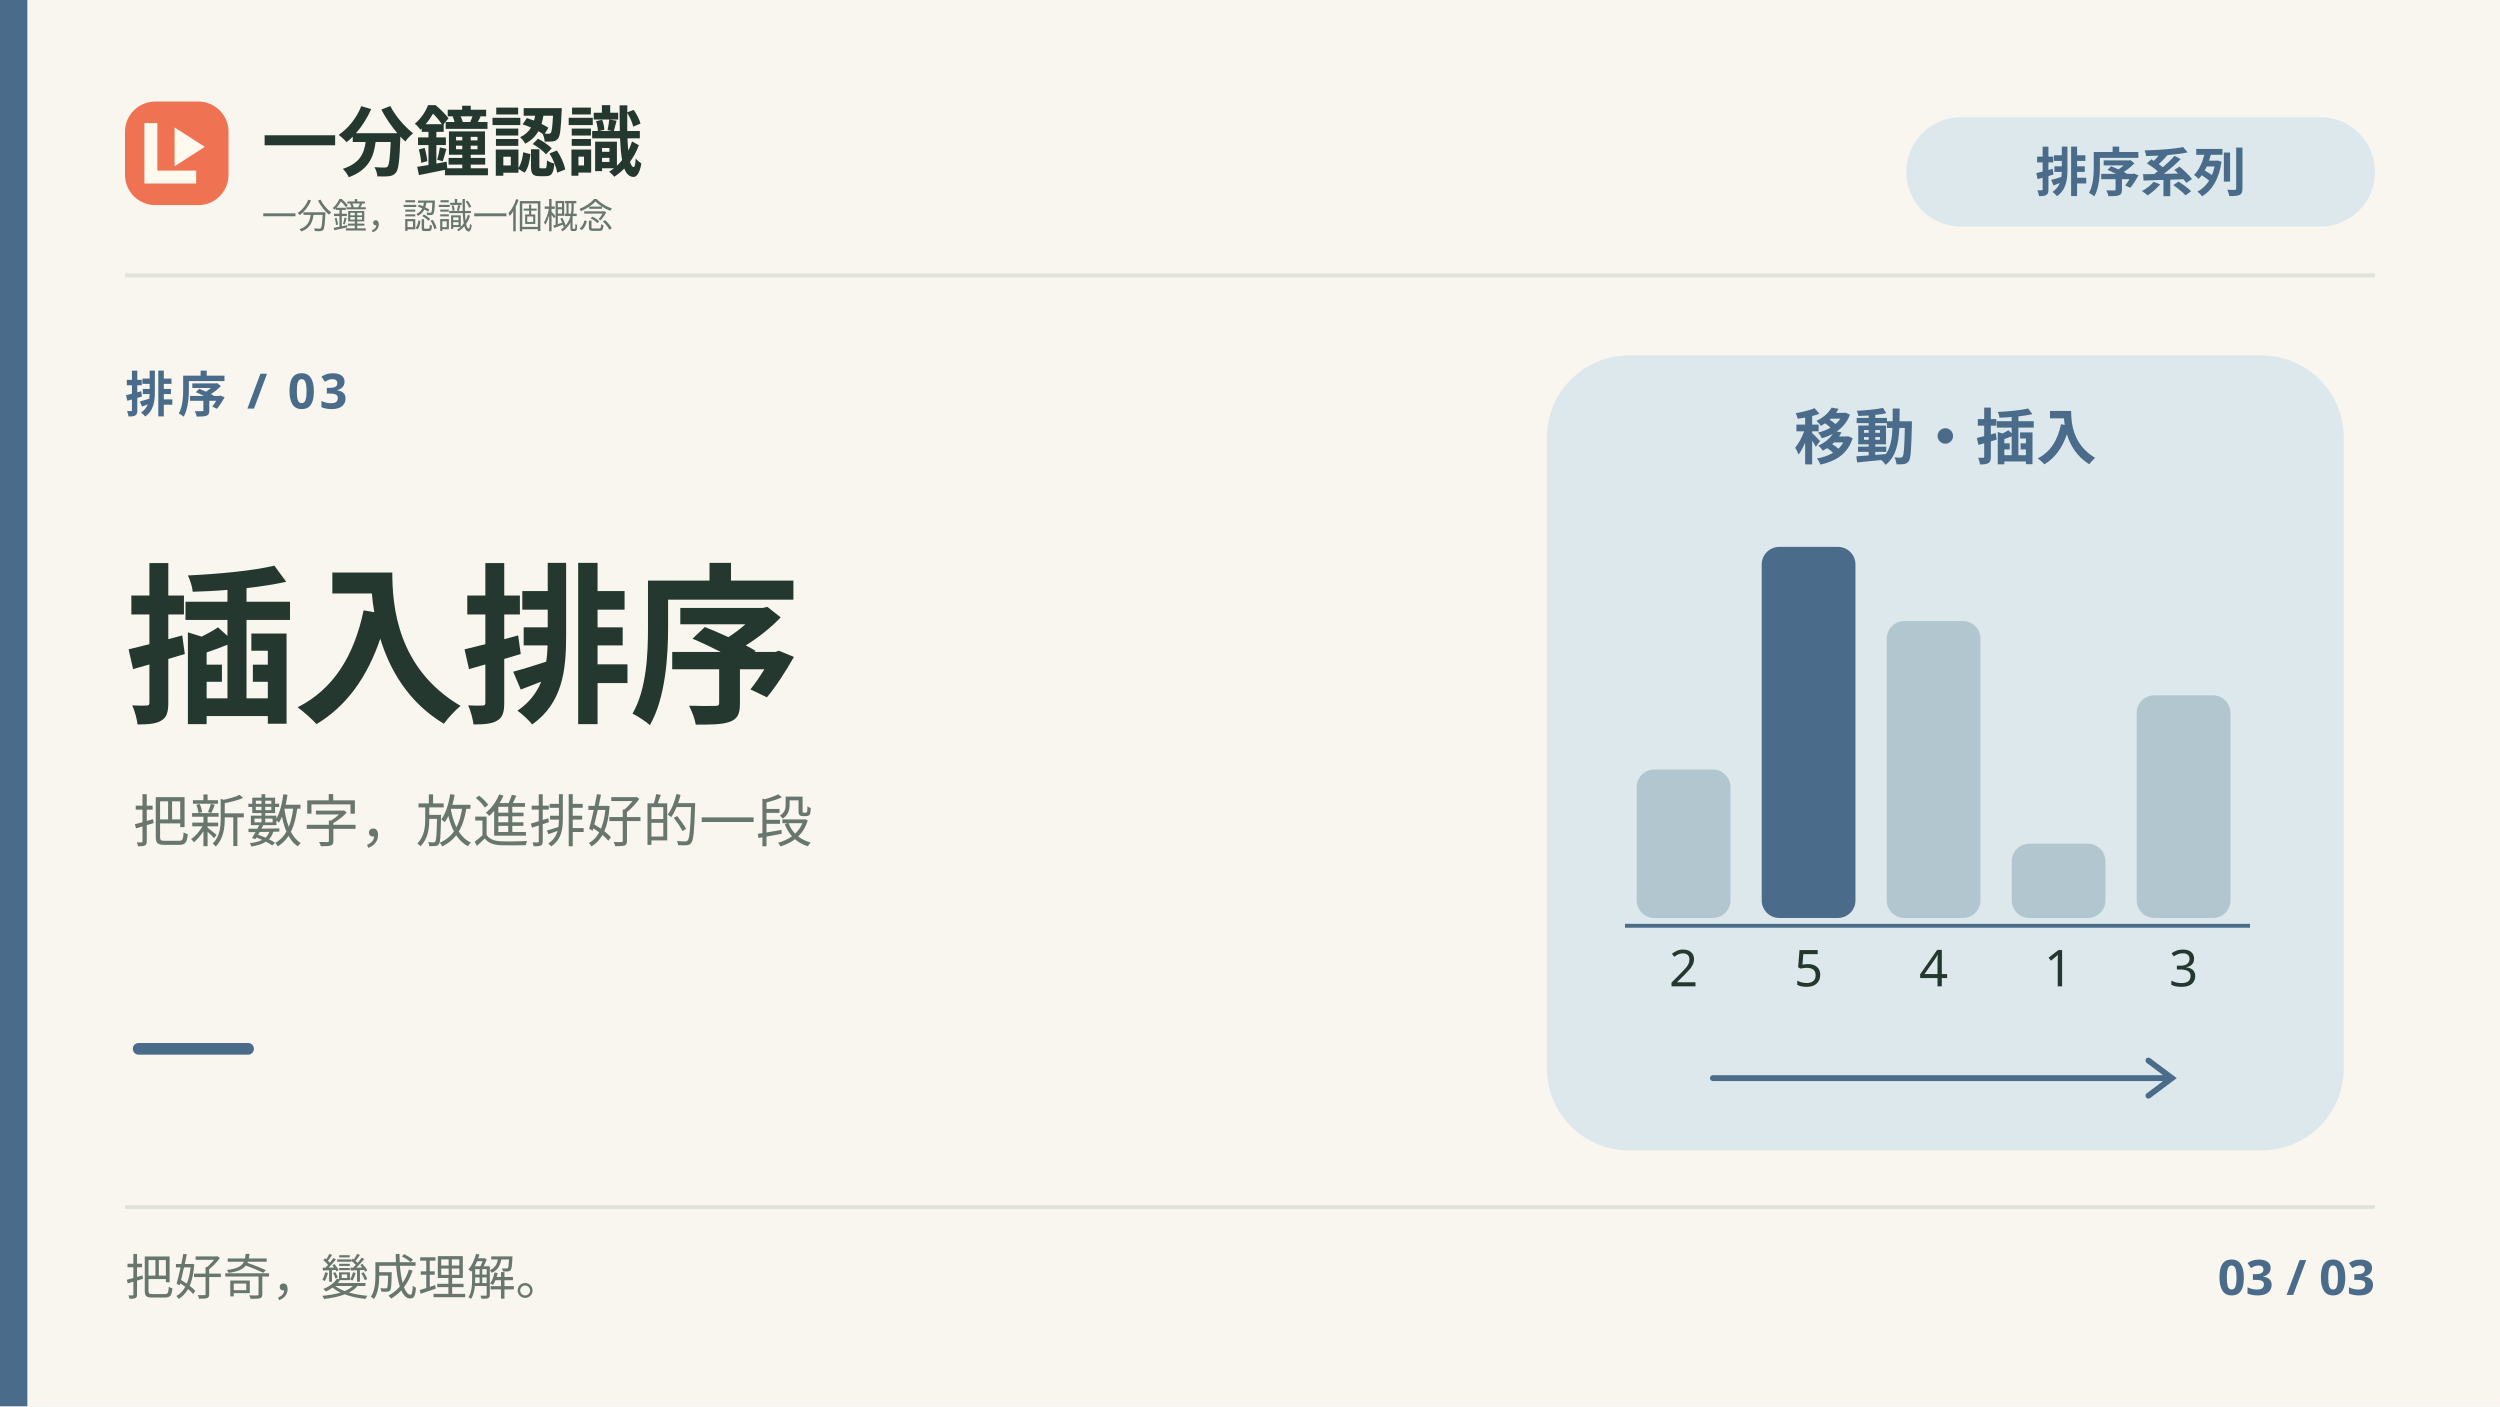
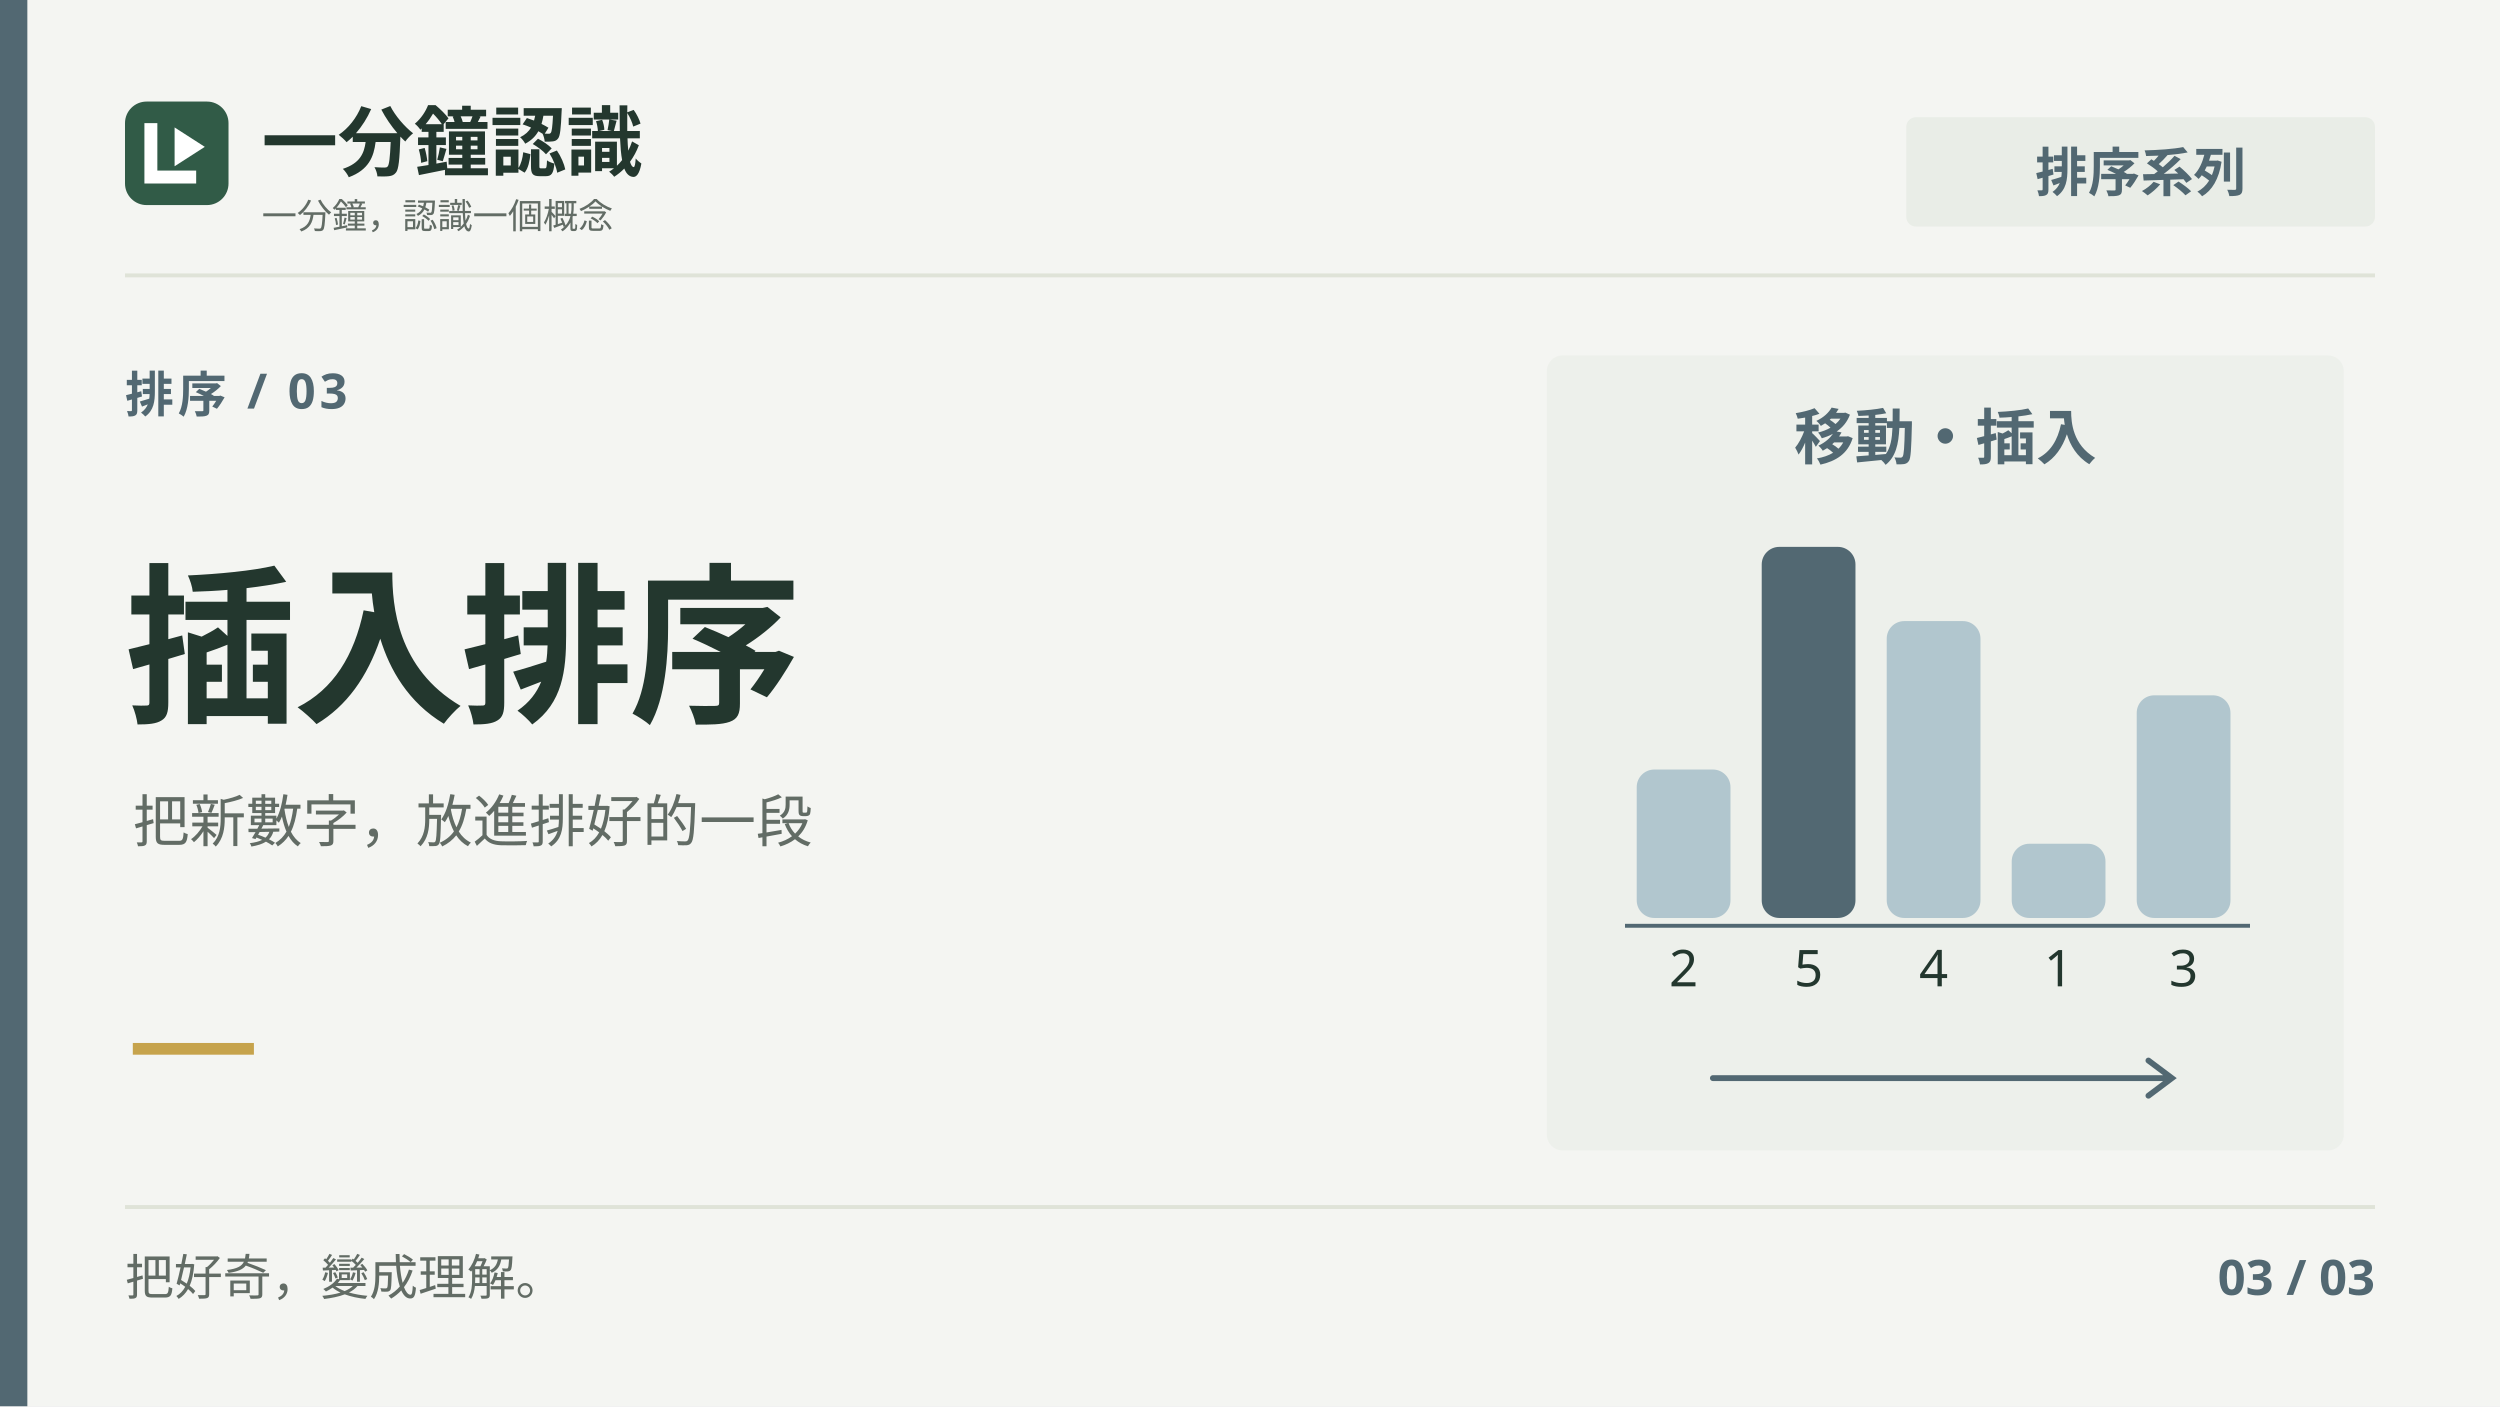
<svg xmlns="http://www.w3.org/2000/svg" width="1280" height="720" viewBox="0 0 1280 720" role="img" aria-labelledby="title desc">
  <g font-family="Microsoft JhengHei, PingFang TC, Noto Sans TC, sans-serif">
-     <rect x="0" y="0" width="1280" height="720" rx="0" fill="#f8f6ef" />
-     <rect x="0" y="0" width="14" height="720" rx="0" fill="#4a6b89" />
+     <rect x="0" y="0" width="1280" height="720" rx="0" fill="#f4f5f2" />
+     <rect x="0" y="0" width="14" height="720" rx="0" fill="#526872" />
    <path d="M64 141h1152M64 618h1152" stroke="#dfe3d8" stroke-width="2" />
    <svg x="64" y="52" width="53" height="53" viewBox="0 0 48 48">
-       <rect width="48" height="48" rx="14" fill="#ef7253" />
-       <path d="M15 10v22h18v6H9V10z" fill="#fff9ee" />
-       <path d="m23 12 14 9-14 9z" fill="#fff9ee" />
+       <rect width="48" height="48" rx="10" fill="#315b47" />
+       <path d="M15 10v22h18v6H9V10z" fill="#ffffff" />
+       <path d="m23 12 14 9-14 9z" fill="#ffffff" />
    </svg>
-     <text x="134" y="87" font-size="39" fill="#24382f" font-weight="800">一分鐘認識</text>
-     <text x="134" y="117" font-size="18" fill="#68766d">一分鐘，認識一個概念</text>
-     <rect x="976" y="60" width="240" height="56" rx="28" fill="#dde8ed" />
-     <text x="1096" y="98" font-size="27" fill="#4a6b89" text-anchor="middle" font-weight="700">排序系列</text>
-     <rect x="792" y="182" width="408" height="407" rx="42" fill="#dde8ed" />
-     <text x="64" y="211" font-size="25" fill="#4a6b89" font-weight="700" letter-spacing="2">排序 / 03</text>
-     <text x="64" y="363" font-size="88" fill="#24382f" font-weight="800" letter-spacing="-2">插入排序</text>
-     <text x="68" y="431" font-size="29" fill="#68766d">把新數字，放進排好的一段</text>
-     <rect x="68" y="534" width="62" height="6" rx="3" fill="#4a6b89" />
+     <text x="134" y="87" font-size="39" fill="#23372e" font-weight="800">一分鐘認識</text>
+     <text x="134" y="117" font-size="18" fill="#626c65">一分鐘，認識一個概念</text>
+     <rect x="976" y="60" width="240" height="56" rx="5" fill="#e9ede7" />
+     <text x="1096" y="98" font-size="27" fill="#526872" text-anchor="middle" font-weight="700">排序系列</text>
+     <rect x="792" y="182" width="408" height="407" rx="8" fill="#edf0eb" />
+     <text x="64" y="211" font-size="25" fill="#526872" font-weight="700" letter-spacing="2">排序 / 03</text>
+     <text x="64" y="363" font-size="88" fill="#23372e" font-weight="800" letter-spacing="-2">插入排序</text>
+     <text x="68" y="431" font-size="29" fill="#626c65">把新數字，放進排好的一段</text>
+     <rect x="68" y="534" width="62" height="6" rx="0" fill="#c6a34c" />
    <rect x="838" y="394" width="48" height="76" rx="9" fill="#b1c6ce" />
-     <text x="862" y="505" font-size="26" fill="#24382f" text-anchor="middle">2</text>
-     <rect x="902" y="280" width="48" height="190" rx="9" fill="#4a6b89" />
-     <text x="926" y="505" font-size="26" fill="#24382f" text-anchor="middle">5</text>
+     <text x="862" y="505" font-size="26" fill="#23372e" text-anchor="middle">2</text>
+     <rect x="902" y="280" width="48" height="190" rx="9" fill="#526872" />
+     <text x="926" y="505" font-size="26" fill="#23372e" text-anchor="middle">5</text>
    <rect x="966" y="318" width="48" height="152" rx="9" fill="#b1c6ce" />
-     <text x="990" y="505" font-size="26" fill="#24382f" text-anchor="middle">4</text>
+     <text x="990" y="505" font-size="26" fill="#23372e" text-anchor="middle">4</text>
    <rect x="1030" y="432" width="48" height="38" rx="9" fill="#b1c6ce" />
-     <text x="1054" y="505" font-size="26" fill="#24382f" text-anchor="middle">1</text>
+     <text x="1054" y="505" font-size="26" fill="#23372e" text-anchor="middle">1</text>
    <rect x="1094" y="356" width="48" height="114" rx="9" fill="#b1c6ce" />
-     <text x="1118" y="505" font-size="26" fill="#24382f" text-anchor="middle">3</text>
-     <path d="M832 474h320" stroke="#4a6b89" stroke-width="2" />
-     <text x="996" y="235" font-size="31" fill="#4a6b89" text-anchor="middle" font-weight="700">移動・插入</text>
-     <path d="M877 552h235m-12-9 12 9-12 9" fill="none" stroke="#4a6b89" stroke-width="3" stroke-linecap="round" />
-     <text x="64" y="663" font-size="25" fill="#68766d">把好奇，變成理解。</text>
-     <text x="1216" y="663" font-size="25" fill="#4a6b89" text-anchor="end" font-weight="700">03 / 03</text>
+     <text x="1118" y="505" font-size="26" fill="#23372e" text-anchor="middle">3</text>
+     <path d="M832 474h320" stroke="#526872" stroke-width="2" />
+     <text x="996" y="235" font-size="31" fill="#526872" text-anchor="middle" font-weight="700">移動・插入</text>
+     <path d="M877 552h235m-12-9 12 9-12 9" fill="none" stroke="#526872" stroke-width="3" stroke-linecap="round" />
+     <text x="64" y="663" font-size="25" fill="#626c65">把好奇，變成理解。</text>
+     <text x="1216" y="663" font-size="25" fill="#526872" text-anchor="end" font-weight="700">03 / 03</text>
  </g>
</svg>
